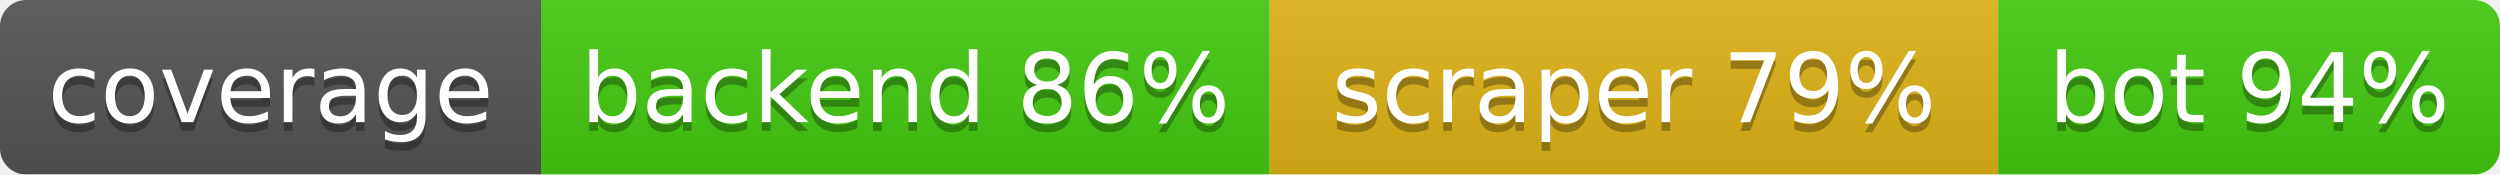
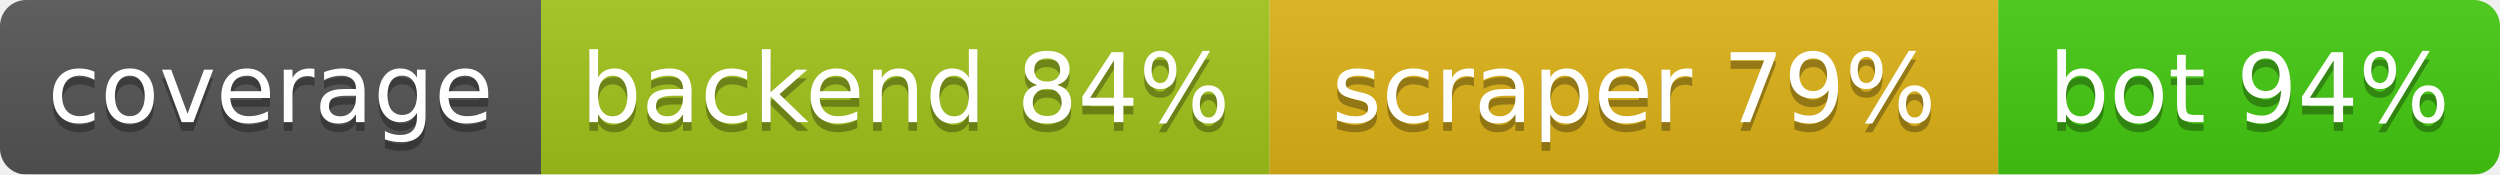
<svg xmlns="http://www.w3.org/2000/svg" width="286.5" height="20">
  <linearGradient id="b" x2="0" y2="100%">
    <stop offset="0" stop-color="#bbb" stop-opacity=".1" />
    <stop offset="1" stop-opacity=".1" />
  </linearGradient>
  <mask id="a">
    <rect width="286.5" height="20" rx="3" fill="#fff" />
  </mask>
  <g mask="url(#a)">
    <rect width="62.0" height="20" fill="#555" />
-     <rect x="62.0" width="83.5" height="20" fill="#4c1" />
+     <rect x="62.0" width="83.5" height="20" fill="#a3c51c" />
    <rect x="145.5" width="83.5" height="20" fill="#dfb317" />
    <rect x="229.0" width="57.5" height="20" fill="#4c1" />
    <rect width="286.5" height="20" fill="url(#b)" />
  </g>
  <g fill="#fff" text-anchor="middle" font-family="DejaVu Sans,Verdana,Geneva,sans-serif" font-size="11">
    <text x="31.0" y="15" fill="#010101" fill-opacity=".3">coverage</text>
    <text x="31.0" y="14">coverage</text>
-     <text x="103.75" y="15" fill="#010101" fill-opacity=".3">backend 86%</text>
-     <text x="103.75" y="14">backend 86%</text>
+     <text x="103.75" y="15" fill="#010101" fill-opacity=".3">backend 84%</text>
+     <text x="103.75" y="14">backend 84%</text>
    <text x="187.25" y="15" fill="#010101" fill-opacity=".3">scraper 79%</text>
    <text x="187.25" y="14">scraper 79%</text>
    <text x="257.75" y="15" fill="#010101" fill-opacity=".3">bot 94%</text>
    <text x="257.75" y="14">bot 94%</text>
  </g>
</svg>
